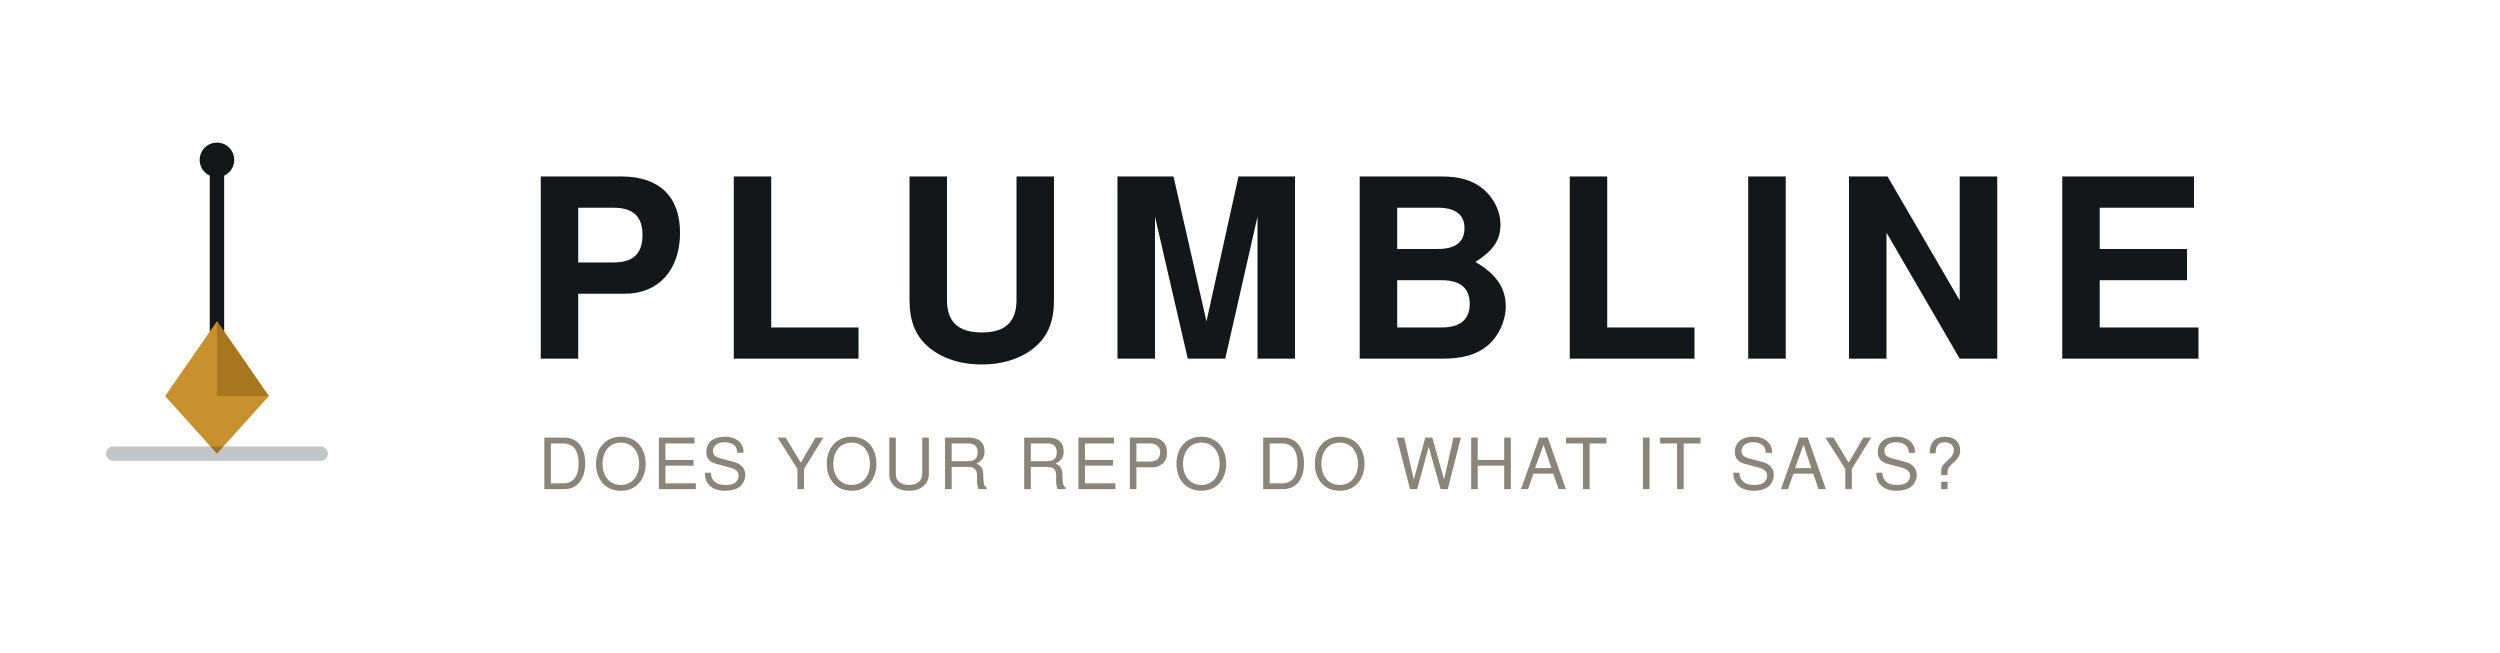
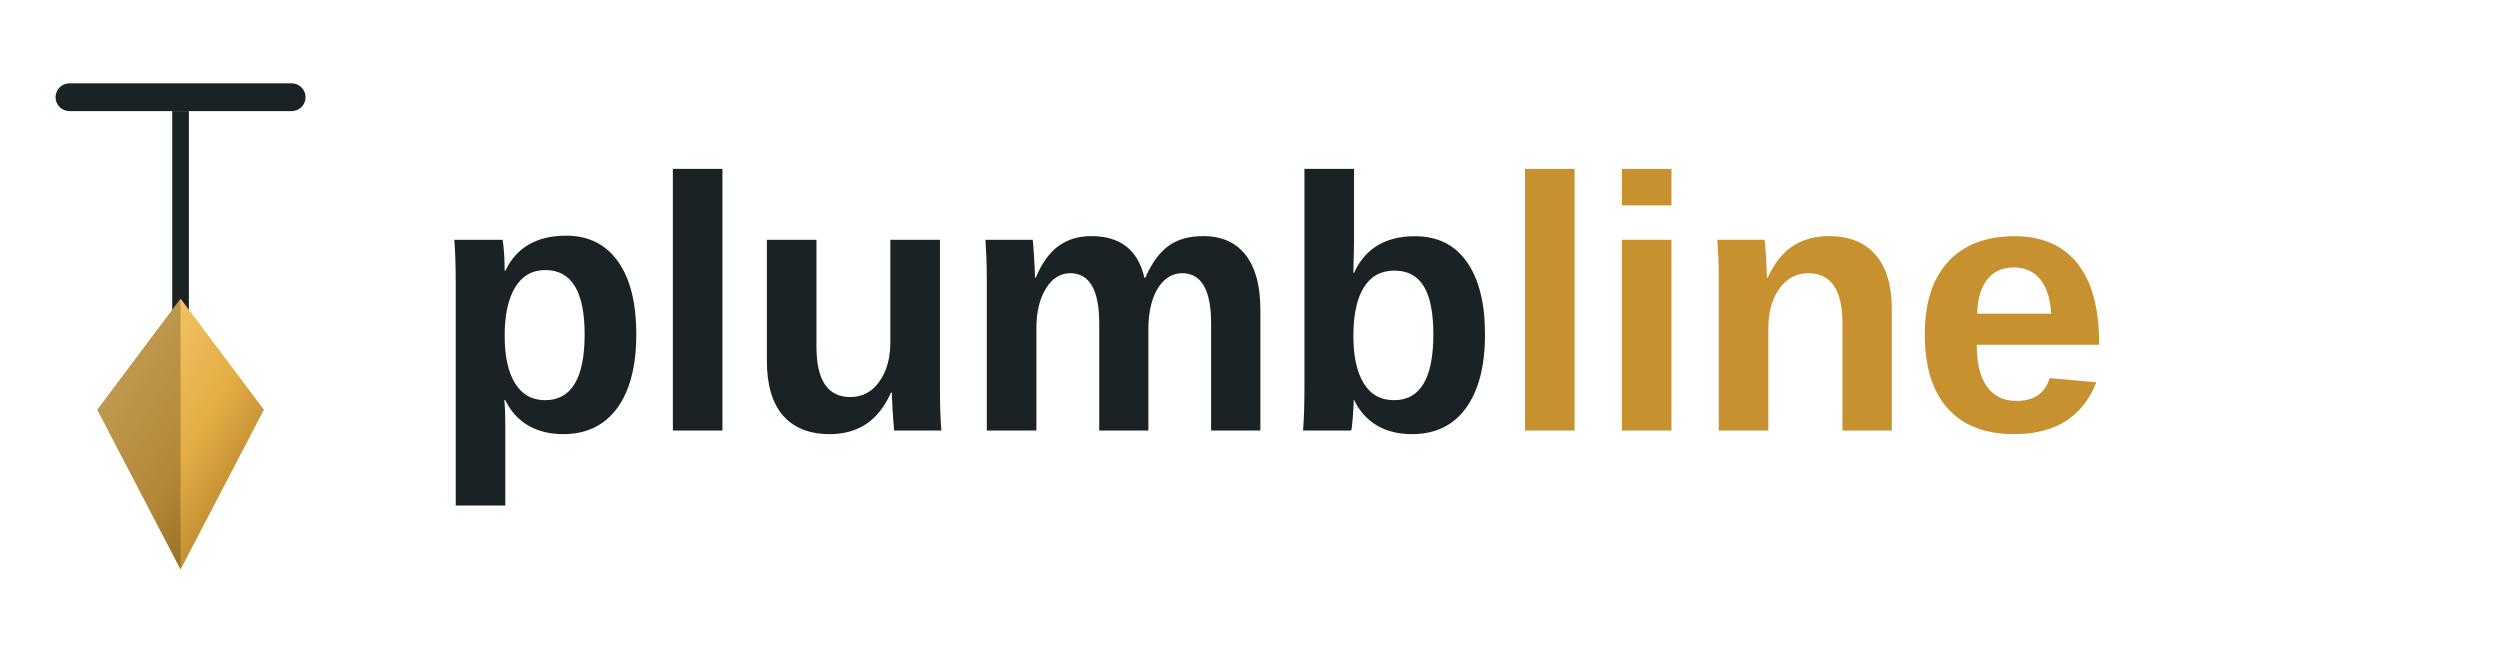
- <svg xmlns="http://www.w3.org/2000/svg" viewBox="0 0 460 120" width="460" height="120" role="img" aria-label="Plumbline">
+ <svg xmlns="http://www.w3.org/2000/svg" viewBox="0 0 360 96" width="360" height="96" role="img" aria-label="Plumbline">
  <defs>
-     <style>
-       .wm { font-family: system-ui, -apple-system, "Segoe UI", Helvetica, Arial, sans-serif;
-             font-size: 46px; font-weight: 700; letter-spacing: .12em; fill: #14161A; }
-       .tg { font-family: system-ui, -apple-system, "Segoe UI", Helvetica, Arial, sans-serif;
-             font-size: 13px; letter-spacing: .06em; fill: #8A8578; }
-     </style>
+     <linearGradient id="b" x1="0" x2="1" y1="0" y2="1">
+       <stop offset="0" stop-color="#ffd27a" />
+       <stop offset=".55" stop-color="#e4ad45" />
+       <stop offset="1" stop-color="#9b6d1c" />
+     </linearGradient>
  </defs>
-   <g transform="translate(6,22) scale(1.06)">
-     <line x1="32" y1="7" x2="32" y2="37" stroke="#14161A" stroke-width="2.5" stroke-linecap="round" />
-     <circle cx="32" cy="7" r="3" fill="#14161A" />
-     <path d="M32 35 L41 48 L32 58 L23 48 Z" fill="#C8912F" />
-     <path d="M32 35 L41 48 L32 48 Z" fill="#A8761F" />
-     <line x1="14" y1="58" x2="50" y2="58" stroke="#14161A" stroke-width="2.5" stroke-linecap="round" opacity="0.25" />
+   <g transform="translate(8,12)">
+     <rect x="0" y="0" width="36" height="4" rx="2" fill="#1b2226" />
+     <line x1="18" y1="4" x2="18" y2="34" stroke="#1b2226" stroke-width="2.4" />
+     <path d="M18 31 L30 47 L18 70 L6 47 Z" fill="url(#b)" />
+     <path d="M18 31 L18 70 L6 47 Z" fill="#000" opacity=".22" />
  </g>
-   <text class="wm" x="96" y="66">PLUMBLINE</text>
-   <text class="tg" x="99" y="90">DOES YOUR REPO DO WHAT IT SAYS?</text>
+   <text x="62" y="62" font-family="'IBM Plex Sans Condensed','Arial Narrow',Arial,sans-serif" font-weight="700" font-size="52" letter-spacing="-.5" fill="#1b2226">plumb<tspan fill="#c8912f">line</tspan>
+   </text>
</svg>
